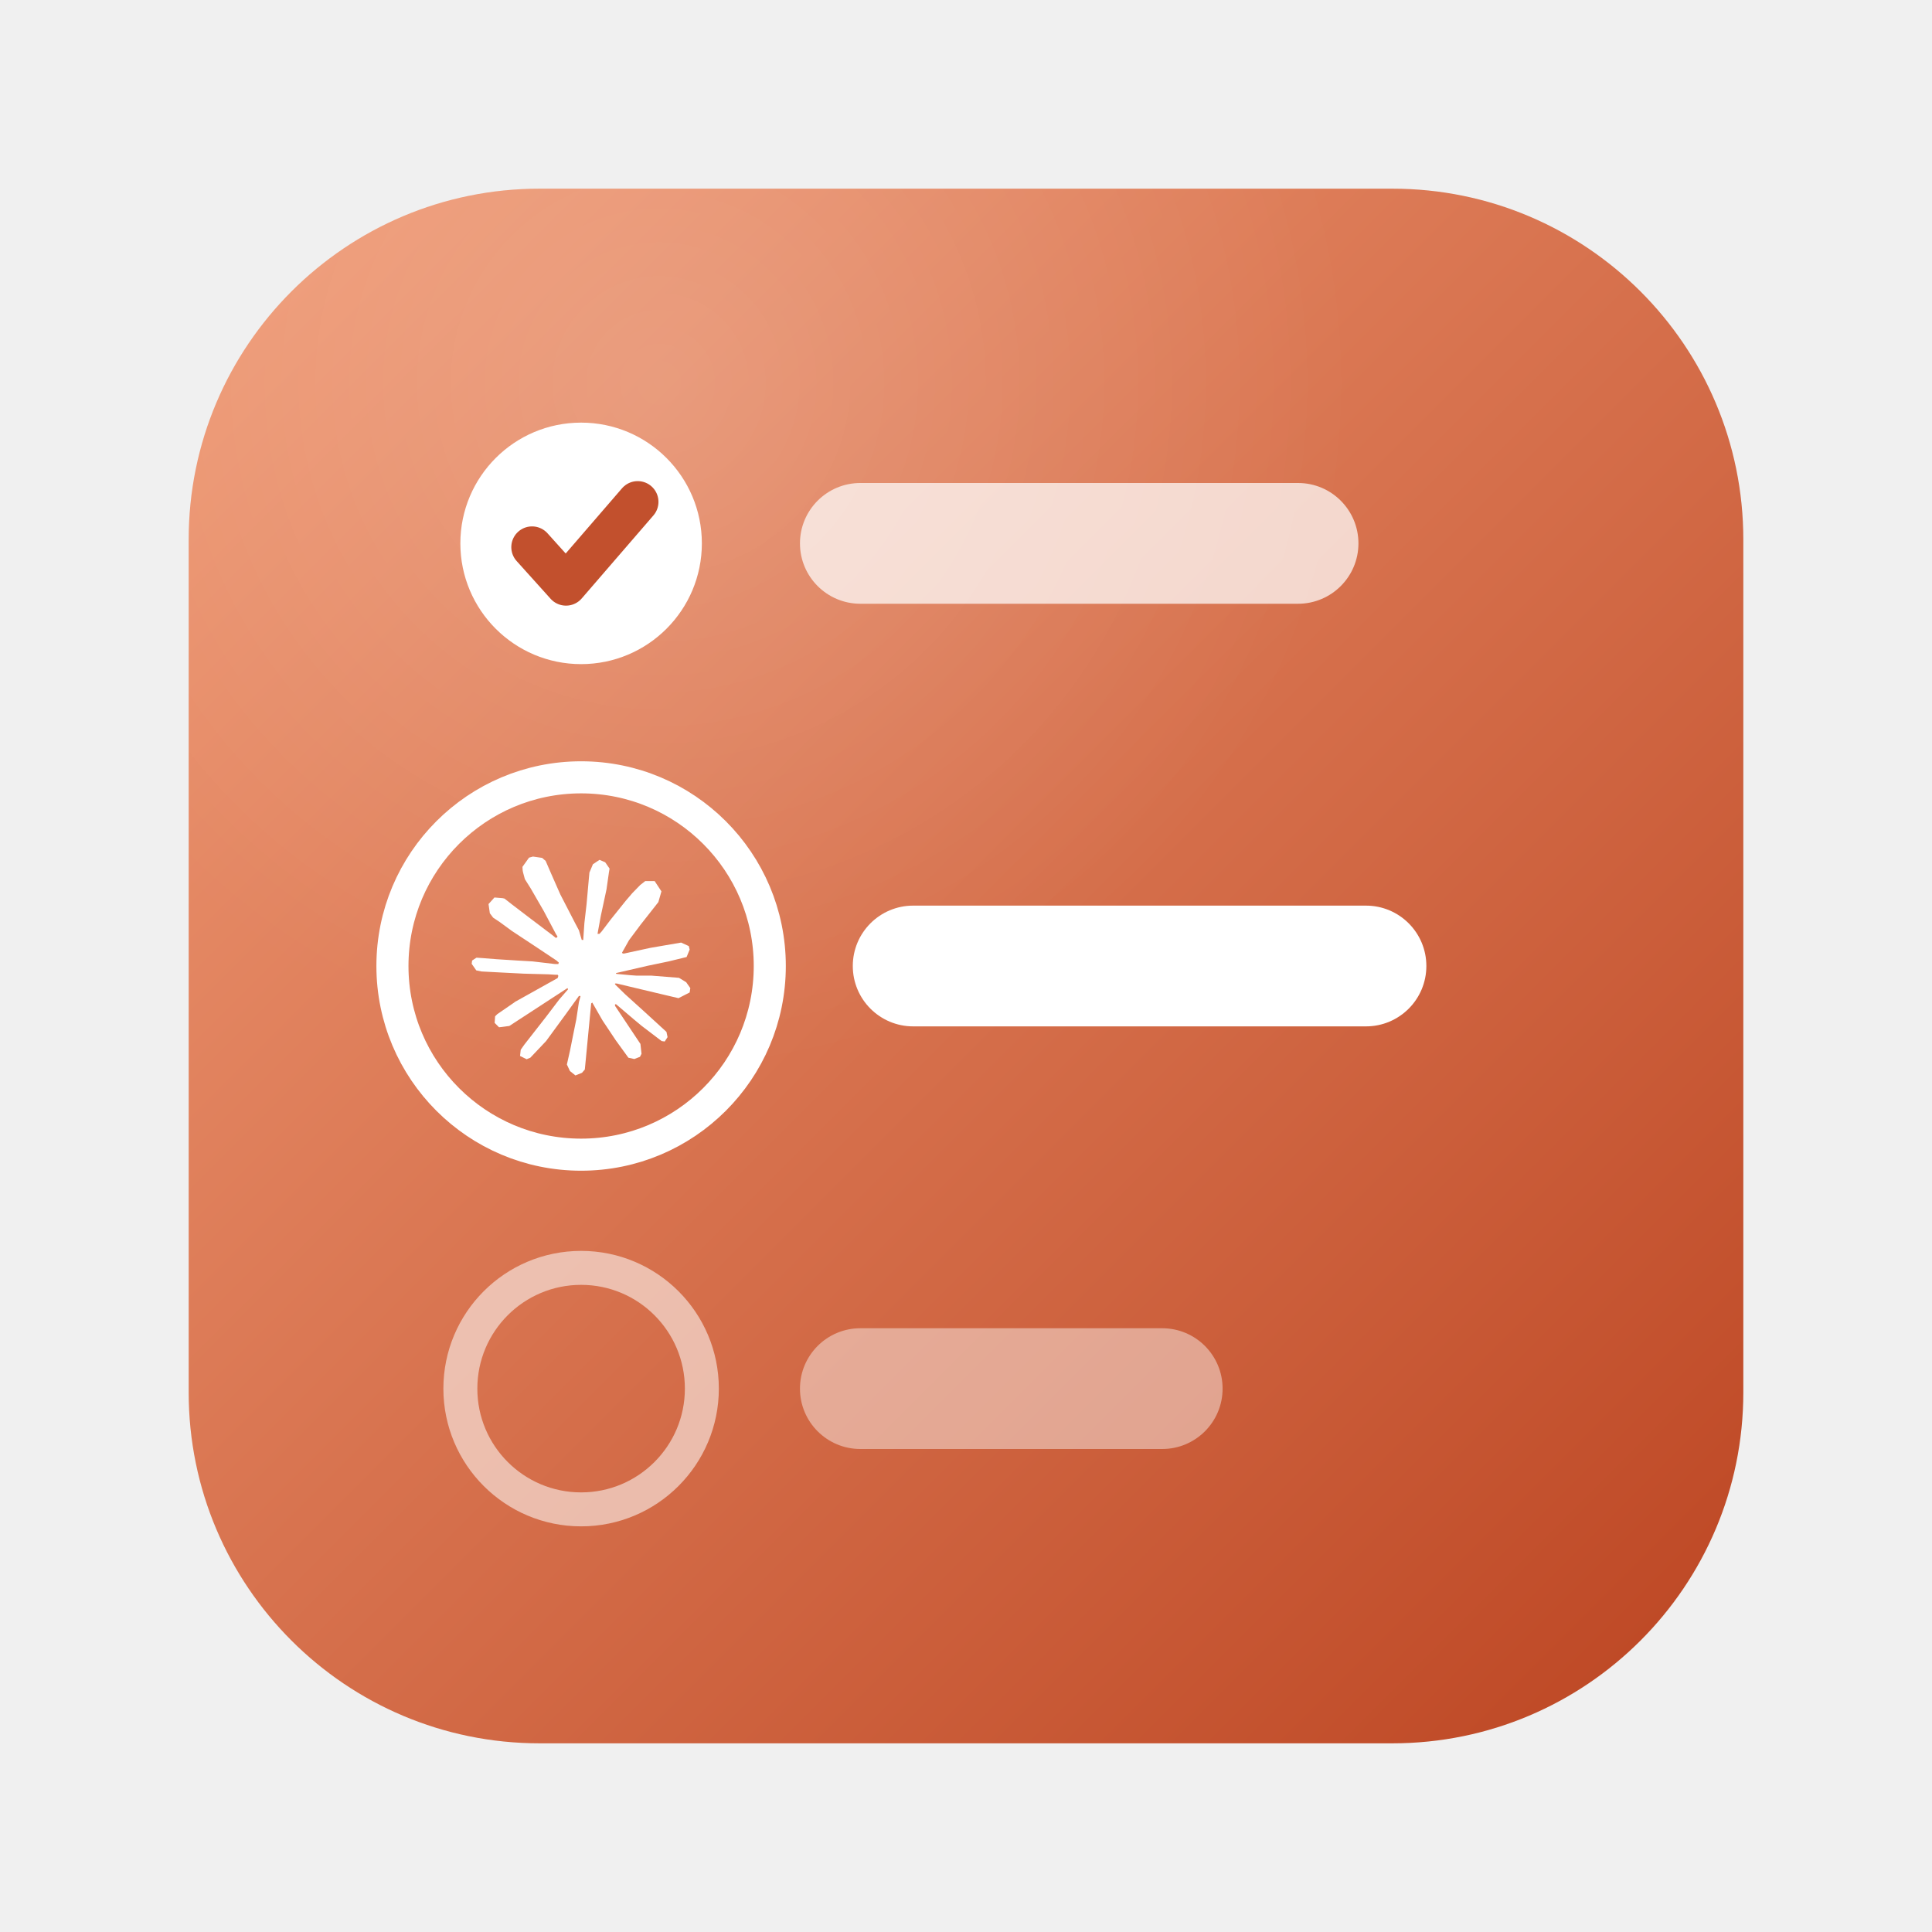
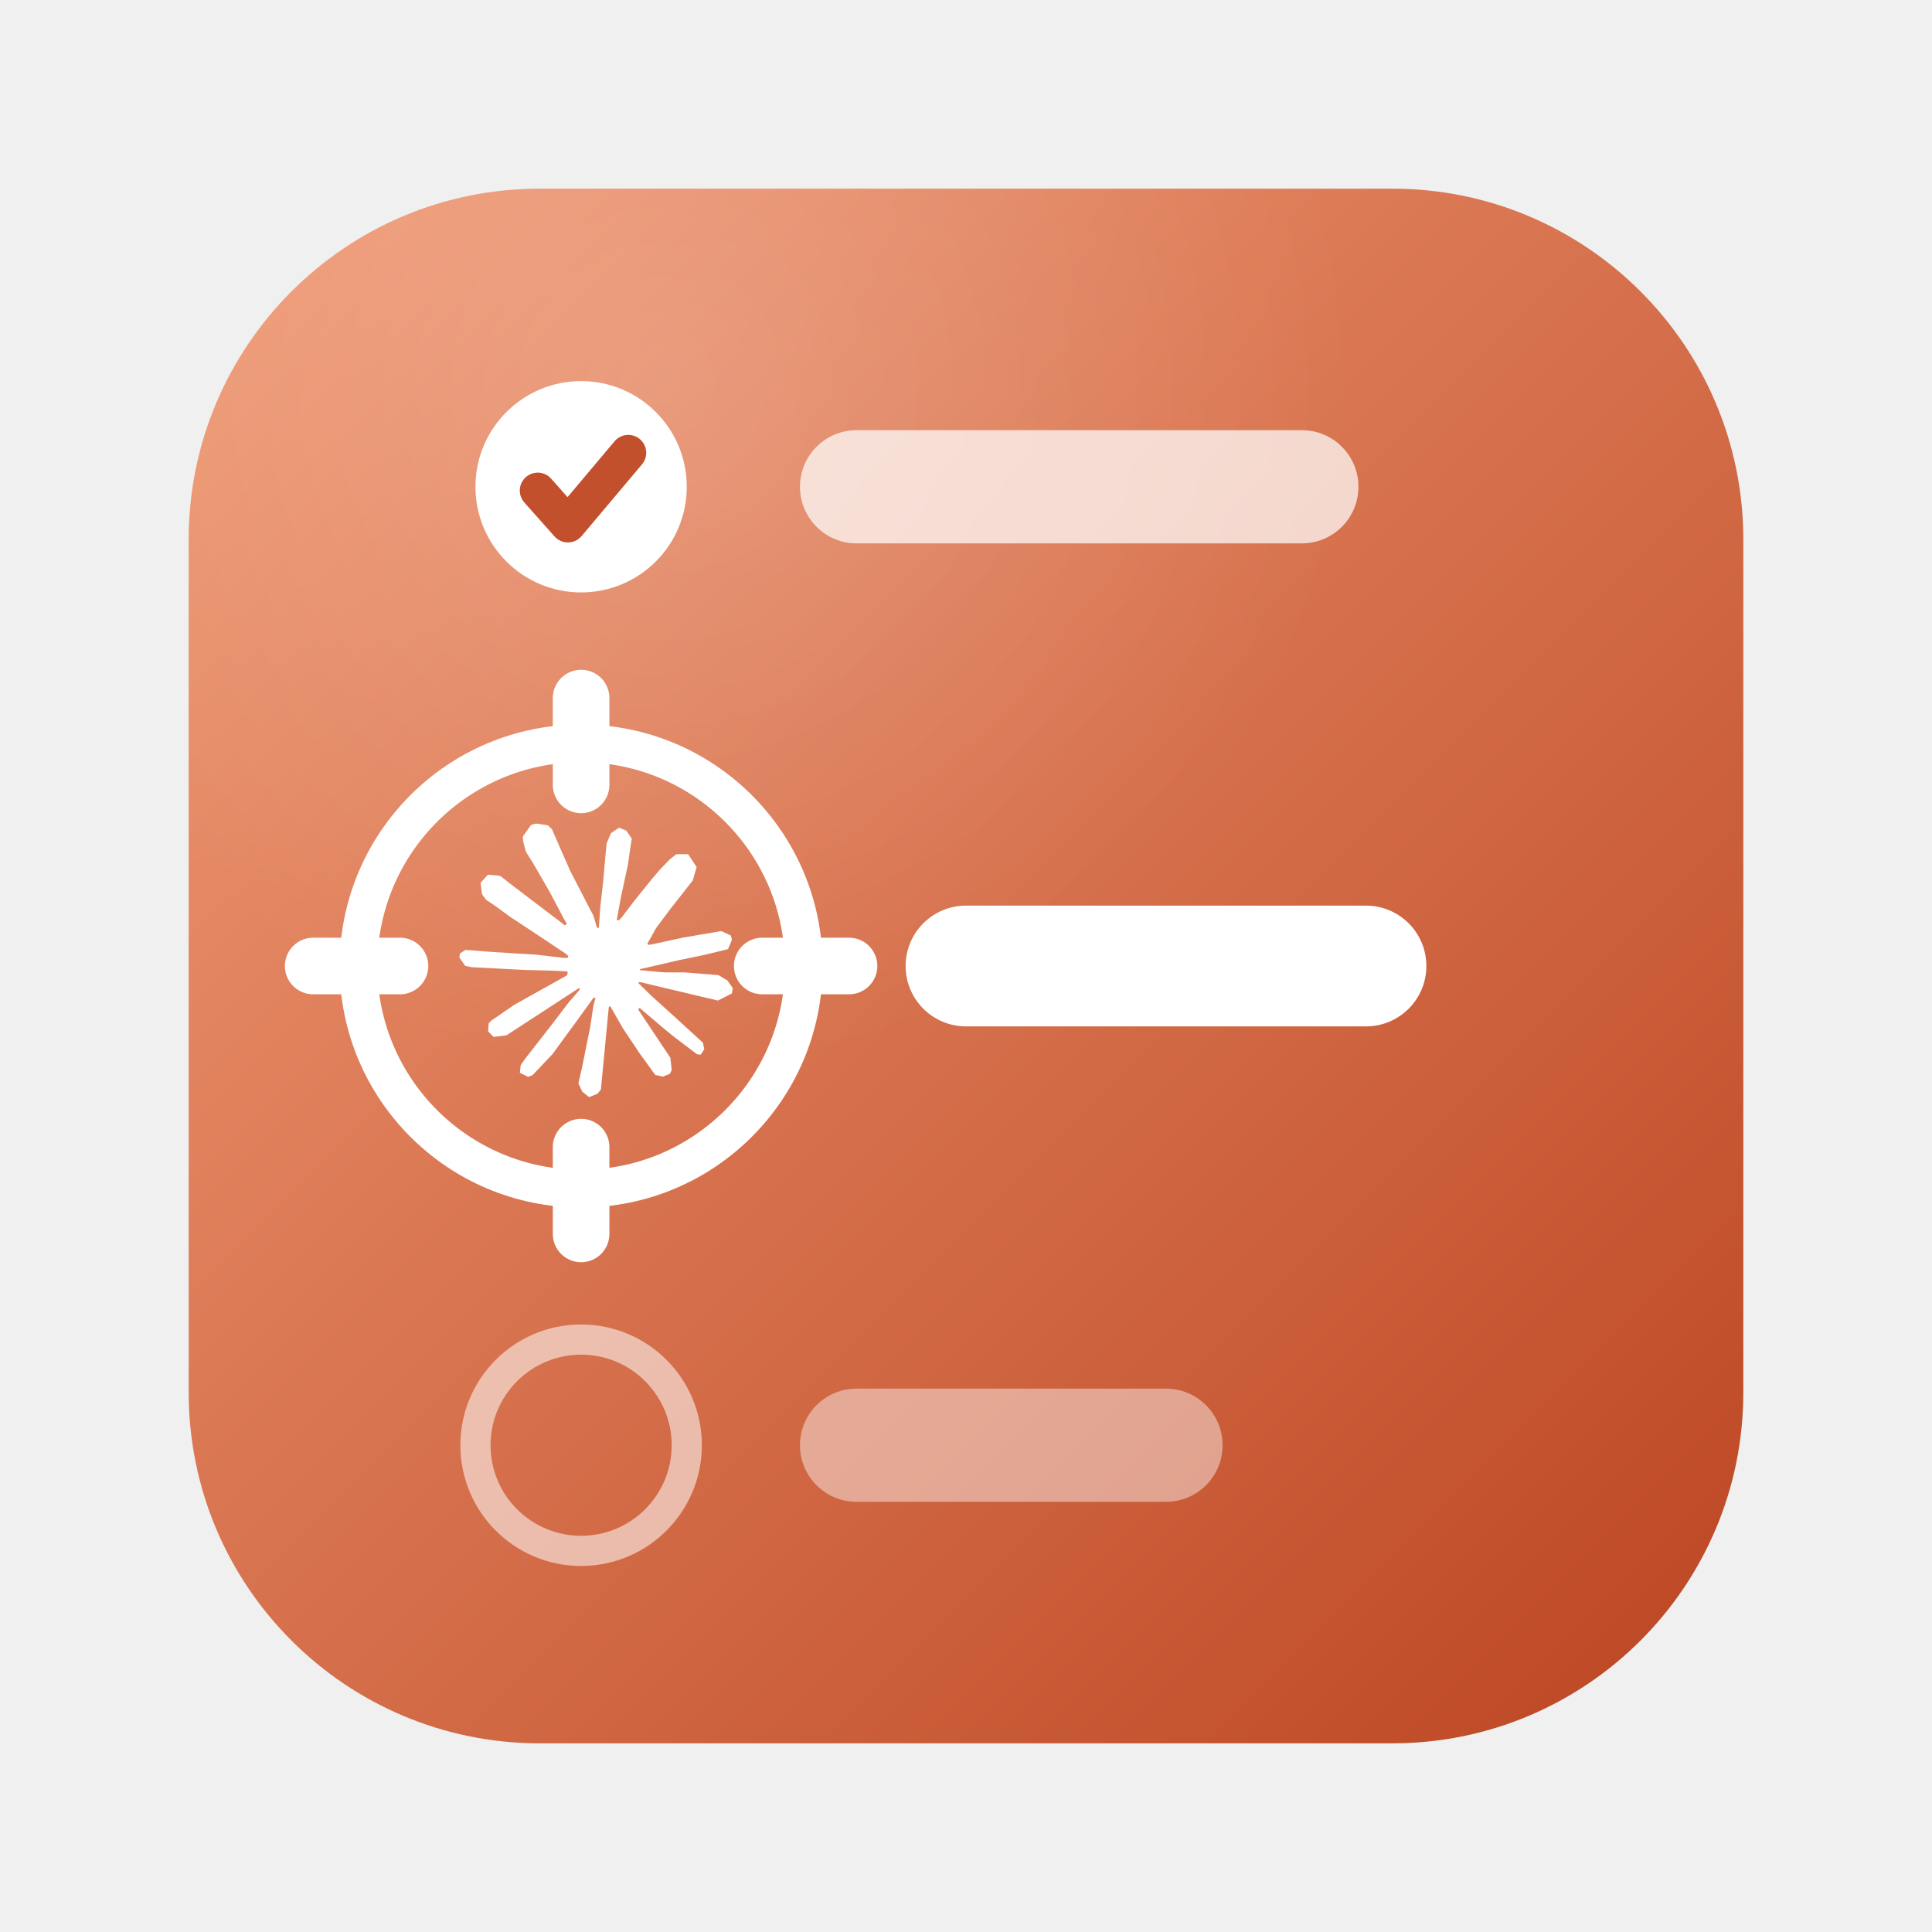
<svg xmlns="http://www.w3.org/2000/svg" width="1024" height="1024" viewBox="0 0 1024 1024">
  <defs>
    <linearGradient id="bg" x1="0" y1="0" x2="1" y2="1">
      <stop offset="0" stop-color="#F09B76" />
      <stop offset="1" stop-color="#BC4522" />
    </linearGradient>
    <radialGradient id="sheen" cx="0.3" cy="0.12" r="0.9">
      <stop offset="0" stop-color="#FFFFFF" stop-opacity="0.16" />
      <stop offset="0.5" stop-color="#FFFFFF" stop-opacity="0" />
    </radialGradient>
    <clipPath id="squircle">
      <rect x="100" y="100" width="824" height="824" rx="186" />
    </clipPath>
  </defs>
  <g clip-path="url(#squircle)">
    <rect x="100" y="100" width="824" height="824" fill="url(#bg)" />
    <rect x="100" y="100" width="824" height="824" fill="url(#sheen)" />
  </g>
  <g>
-     <circle cx="308" cy="288" r="64" fill="#FFFFFF" />
-     <path d="M 282 290 L 300 310 L 338 266" fill="none" stroke="#C2502D" stroke-width="22" stroke-linecap="round" stroke-linejoin="round" />
-     <rect x="424" y="256" width="296" height="64" rx="32" fill="#FFFFFF" opacity="0.72" />
+     <circle cx="308" cy="258" r="56" fill="#FFFFFF" />
+     <path d="M 285 260 L 301 278 L 333 240" fill="none" stroke="#C2502D" stroke-width="19" stroke-linecap="round" stroke-linejoin="round" />
+     <rect x="424" y="228" width="296" height="60" rx="30" fill="#FFFFFF" opacity="0.72" />
  </g>
  <g>
-     <circle cx="308" cy="512" r="100" fill="none" stroke="#FFFFFF" stroke-width="17" />
-     <path transform="translate(250.0 454.0) scale(1.16)" fill="#FFFFFF" d="m19.6 66.5 19.7-11 .3-1-.3-.5h-1l-3.3-.2-11.2-.3L14 53l-9.5-.5-2.4-.5L0 49l.2-1.5 2-1.3 2.9.2 6.3.5 9.5.6 6.9.4L38 49.1h1.6l.2-.7-.5-.4-.4-.4L29 41l-10.6-7-5.6-4.1-3-2-1.5-2-.6-4.2 2.7-3 3.7.3.9.2 3.7 2.9 8 6.1L37 36l1.5 1.2.6-.4.1-.3-.7-1.1L33 25l-6-10.4-2.7-4.3-.7-2.6c-.3-1-.4-2-.4-3l3-4.2L28 0l4.2.6L33.8 2l2.6 6 4.1 9.3L47 29.9l2 3.8 1 3.4.3 1h.7v-.5l.5-7.2 1-8.7 1-11.2.3-3.2 1.6-3.8 3-2L61 2.6l2 2.9-.3 1.8-1.1 7.7L59 27.1l-1.5 8.2h.9l1-1.1 4.1-5.4 6.9-8.6 3-3.5L77 13l2.3-1.8h4.3l3.1 4.7-1.4 4.9-4.4 5.6-3.7 4.7-5.3 7.1-3.2 5.7.3.4h.7l12-2.6 6.4-1.1 7.6-1.3 3.5 1.6.4 1.6-1.4 3.4-8.2 2-9.6 2-14.3 3.3-.2.1.2.3 6.4.6 2.8.2h6.8l12.6 1 3.3 2 1.9 2.7-.3 2-5.1 2.6-6.8-1.6-16-3.8-5.4-1.3h-.8v.4l4.6 4.5 8.3 7.5L89 80.1l.5 2.4-1.3 2-1.4-.2-9.2-7-3.6-3-8-6.8h-.5v.7l1.8 2.7 9.8 14.7.5 4.5-.7 1.4-2.6 1-2.7-.6-5.8-8-6-9-4.7-8.2-.5.4-2.9 30.2-1.3 1.5-3 1.2-2.5-2-1.4-3 1.4-6.2 1.6-8 1.3-6.4 1.2-7.9.7-2.6v-.2H49L43 72l-9 12.3-7.2 7.6-1.7.7-3-1.5.3-2.8L24 86l10-12.8 6-7.9 4-4.6-.1-.5h-.3L17.2 77.4l-4.7.6-2-2 .2-3 1-1 8-5.5Z" />
-     <rect x="452" y="480" width="304" height="64" rx="32" fill="#FFFFFF" />
+     <circle cx="308" cy="512" r="118" fill="none" stroke="#FFFFFF" stroke-width="20" />
+     <g stroke="#FFFFFF" stroke-width="30" stroke-linecap="round">
+       <line x1="308" y1="416" x2="308" y2="370" />
+       <line x1="404" y1="512" x2="450" y2="512" />
+       <line x1="308" y1="608" x2="308" y2="654" />
+       <line x1="212" y1="512" x2="166" y2="512" />
+     </g>
+     <path transform="translate(243.5 436.5) scale(1.45)" fill="#FFFFFF" d="m19.6 66.5 19.7-11 .3-1-.3-.5h-1l-3.3-.2-11.2-.3L14 53l-9.5-.5-2.4-.5L0 49l.2-1.5 2-1.3 2.9.2 6.3.5 9.5.6 6.9.4L38 49.1h1.6l.2-.7-.5-.4-.4-.4L29 41l-10.6-7-5.6-4.1-3-2-1.5-2-.6-4.2 2.7-3 3.7.3.9.2 3.7 2.9 8 6.1L37 36l1.5 1.2.6-.4.1-.3-.7-1.1L33 25l-6-10.4-2.7-4.3-.7-2.6c-.3-1-.4-2-.4-3l3-4.2L28 0l4.2.6L33.8 2l2.6 6 4.1 9.3L47 29.9l2 3.8 1 3.4.3 1h.7v-.5l.5-7.2 1-8.7 1-11.2.3-3.2 1.6-3.8 3-2L61 2.6l2 2.9-.3 1.8-1.1 7.7L59 27.1l-1.5 8.2h.9l1-1.1 4.1-5.4 6.9-8.6 3-3.5L77 13l2.3-1.8h4.3l3.1 4.7-1.4 4.9-4.4 5.6-3.7 4.7-5.3 7.1-3.2 5.7.3.4h.7l12-2.6 6.4-1.1 7.6-1.3 3.5 1.6.4 1.6-1.4 3.4-8.2 2-9.6 2-14.3 3.3-.2.1.2.3 6.4.6 2.8.2h6.8l12.6 1 3.3 2 1.9 2.7-.3 2-5.1 2.6-6.8-1.6-16-3.8-5.4-1.3h-.8v.4l4.6 4.5 8.3 7.5L89 80.1l.5 2.4-1.3 2-1.4-.2-9.2-7-3.6-3-8-6.8h-.5v.7l1.8 2.7 9.8 14.7.5 4.5-.7 1.4-2.6 1-2.7-.6-5.8-8-6-9-4.7-8.2-.5.4-2.9 30.2-1.3 1.5-3 1.2-2.5-2-1.4-3 1.4-6.2 1.6-8 1.3-6.4 1.2-7.9.7-2.6v-.2H49L43 72l-9 12.3-7.2 7.6-1.7.7-3-1.5.3-2.8L24 86l10-12.8 6-7.9 4-4.6-.1-.5h-.3L17.2 77.4l-4.7.6-2-2 .2-3 1-1 8-5.5Z" />
+     <rect x="480" y="480" width="276" height="64" rx="32" fill="#FFFFFF" />
  </g>
  <g opacity="0.55">
-     <circle cx="308" cy="736" r="64" fill="none" stroke="#FFFFFF" stroke-width="18" />
-     <rect x="424" y="704" width="224" height="64" rx="32" fill="#FFFFFF" opacity="0.8" />
+     <circle cx="308" cy="766" r="56" fill="none" stroke="#FFFFFF" stroke-width="16" />
+     <rect x="424" y="736" width="224" height="60" rx="30" fill="#FFFFFF" opacity="0.8" />
  </g>
</svg>
